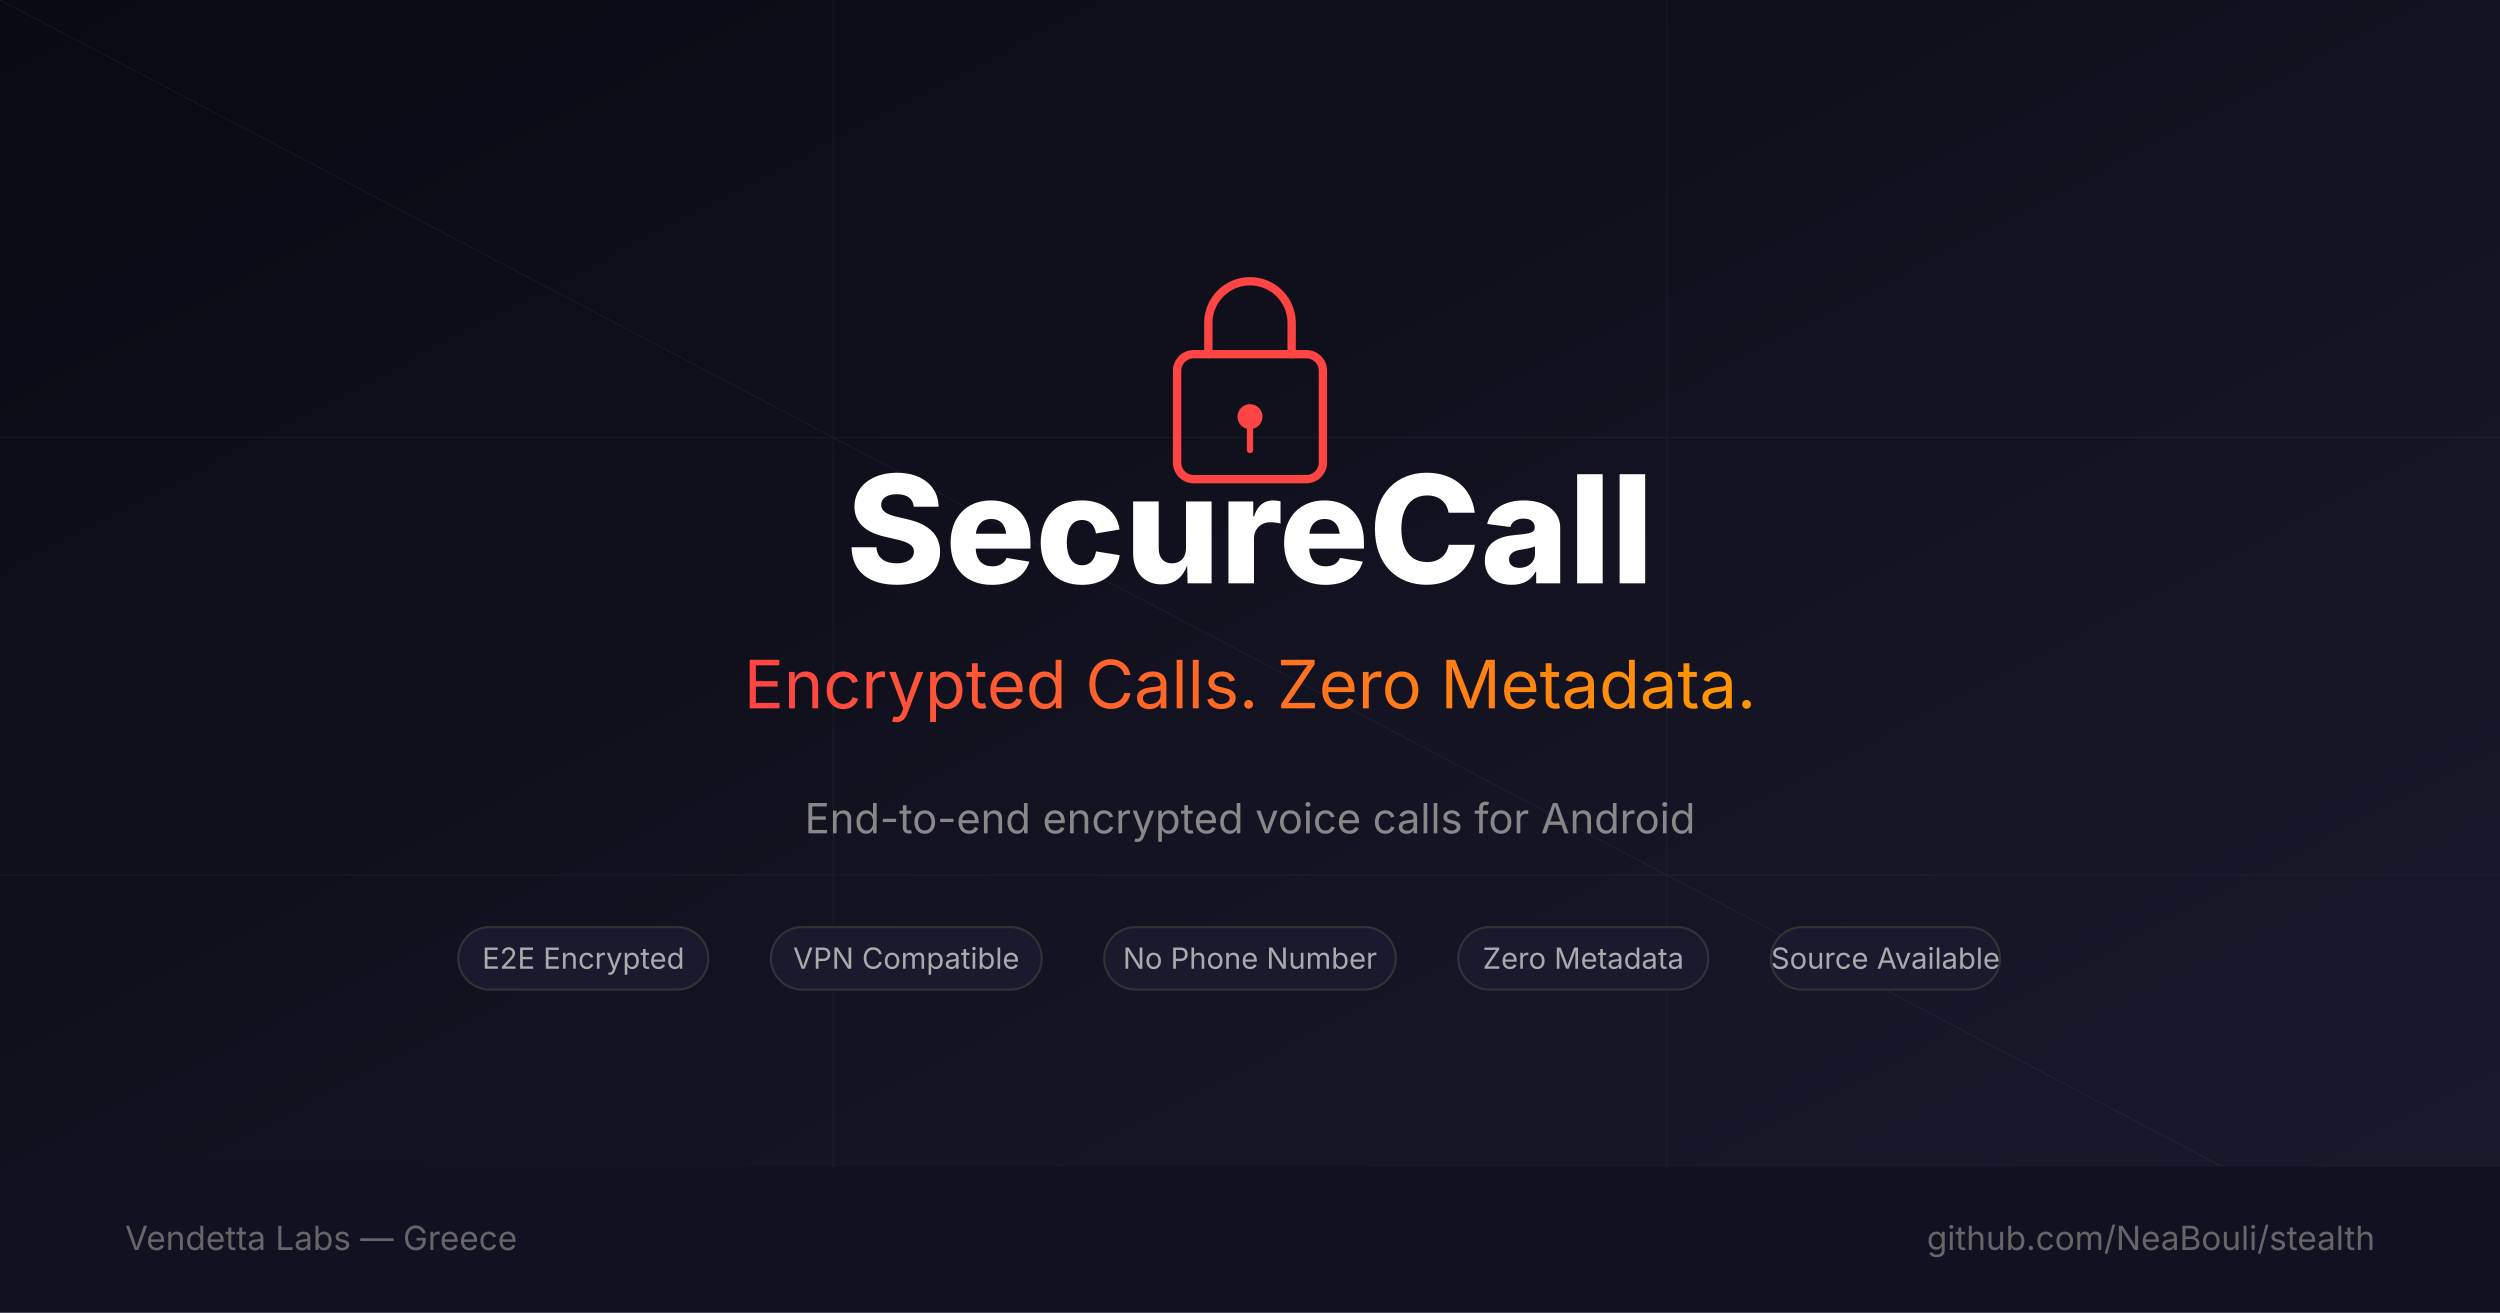
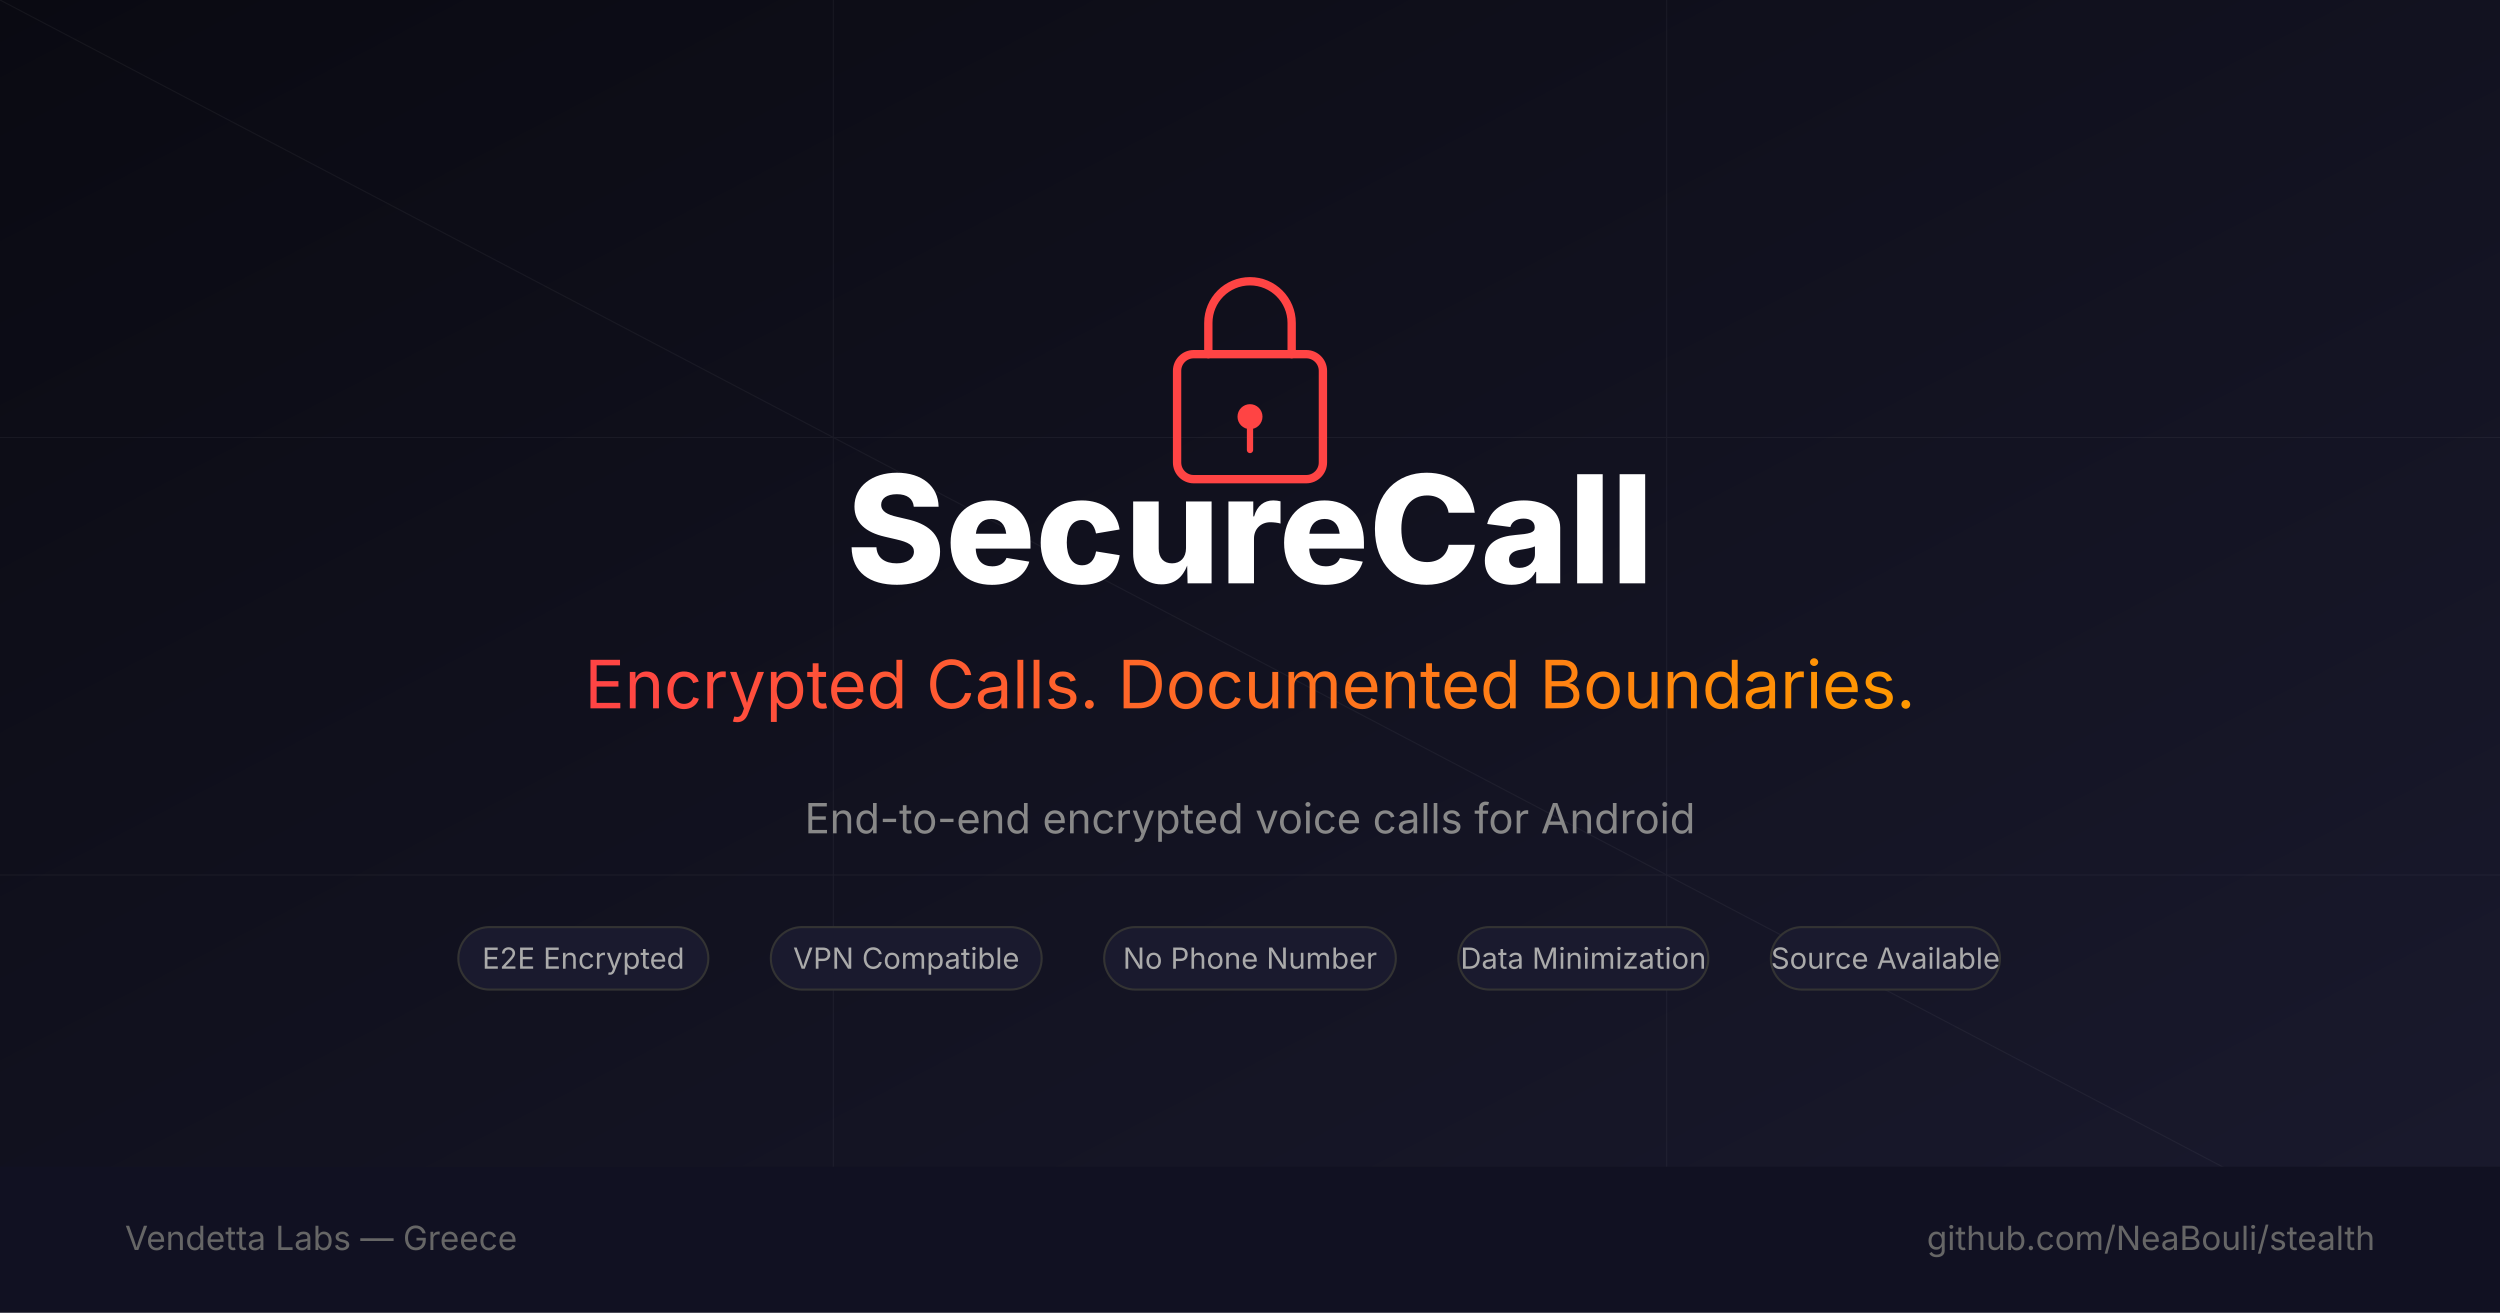
<svg xmlns="http://www.w3.org/2000/svg" width="1200" height="630" viewBox="0 0 1200 630">
  <defs>
    <linearGradient id="bg" x1="0" y1="0" x2="1" y2="1">
      <stop offset="0%" stop-color="#0a0a12" />
      <stop offset="100%" stop-color="#1a1a2e" />
    </linearGradient>
    <linearGradient id="accent" x1="0" y1="0" x2="1" y2="0">
      <stop offset="0%" stop-color="#FF4444" />
      <stop offset="100%" stop-color="#FF9800" />
    </linearGradient>
  </defs>
  <rect width="1200" height="630" fill="url(#bg)" />
  <g opacity="0.05" stroke="#ffffff" stroke-width="0.5">
    <line x1="0" y1="0" x2="1200" y2="630" />
    <line x1="400" y1="0" x2="400" y2="630" />
    <line x1="800" y1="0" x2="800" y2="630" />
    <line x1="0" y1="210" x2="1200" y2="210" />
    <line x1="0" y1="420" x2="1200" y2="420" />
  </g>
  <g transform="translate(540, 120)">
    <rect x="25" y="50" width="70" height="60" rx="8" fill="none" stroke="#FF4444" stroke-width="4" />
    <path d="M40,50 V35 A20,20 0 0,1 80,35 V50" fill="none" stroke="#FF4444" stroke-width="4" stroke-linecap="round" />
    <circle cx="60" cy="80" r="6" fill="#FF4444" />
    <line x1="60" y1="86" x2="60" y2="96" stroke="#FF4444" stroke-width="3" stroke-linecap="round" />
  </g>
  <text x="600" y="280" text-anchor="middle" font-family="Inter, -apple-system, sans-serif" font-size="72" font-weight="800" fill="#ffffff">SecureCall</text>
-   <text x="600" y="340" text-anchor="middle" font-family="Inter, -apple-system, sans-serif" font-size="32" font-weight="400" fill="url(#accent)">Encrypted Calls. Zero Metadata.</text>
+   <text x="600" y="340" text-anchor="middle" font-family="Inter, -apple-system, sans-serif" font-size="32" font-weight="400" fill="url(#accent)">Encrypted Calls. Documented Boundaries.</text>
  <text x="600" y="400" text-anchor="middle" font-family="Inter, -apple-system, sans-serif" font-size="20" fill="#888888">End-to-end encrypted voice calls for Android</text>
  <g transform="translate(600, 460)" text-anchor="middle" font-family="Inter, sans-serif" font-size="14" fill="#aaaaaa">
    <rect x="-380" y="-15" width="120" height="30" rx="15" fill="#1a1a2e" stroke="#333" stroke-width="1" />
    <text x="-320" y="5">E2E Encrypted</text>
    <rect x="-230" y="-15" width="130" height="30" rx="15" fill="#1a1a2e" stroke="#333" stroke-width="1" />
    <text x="-165" y="5">VPN Compatible</text>
    <rect x="-70" y="-15" width="140" height="30" rx="15" fill="#1a1a2e" stroke="#333" stroke-width="1" />
    <text x="0" y="5">No Phone Number</text>
    <rect x="100" y="-15" width="120" height="30" rx="15" fill="#1a1a2e" stroke="#333" stroke-width="1" />
-     <text x="160" y="5">Zero Metadata</text>
+     <text x="160" y="5">Data Minimization</text>
    <rect x="250" y="-15" width="110" height="30" rx="15" fill="#1a1a2e" stroke="#333" stroke-width="1" />
    <text x="305" y="5">Source Available</text>
  </g>
  <rect x="0" y="560" width="1200" height="70" fill="#111122" />
  <text x="60" y="600" font-family="Inter, sans-serif" font-size="16" fill="#666666">Vendetta Labs — Greece</text>
  <text x="1140" y="600" text-anchor="end" font-family="Inter, sans-serif" font-size="16" fill="#666666">github.com/NeaBouli/stealth</text>
</svg>
